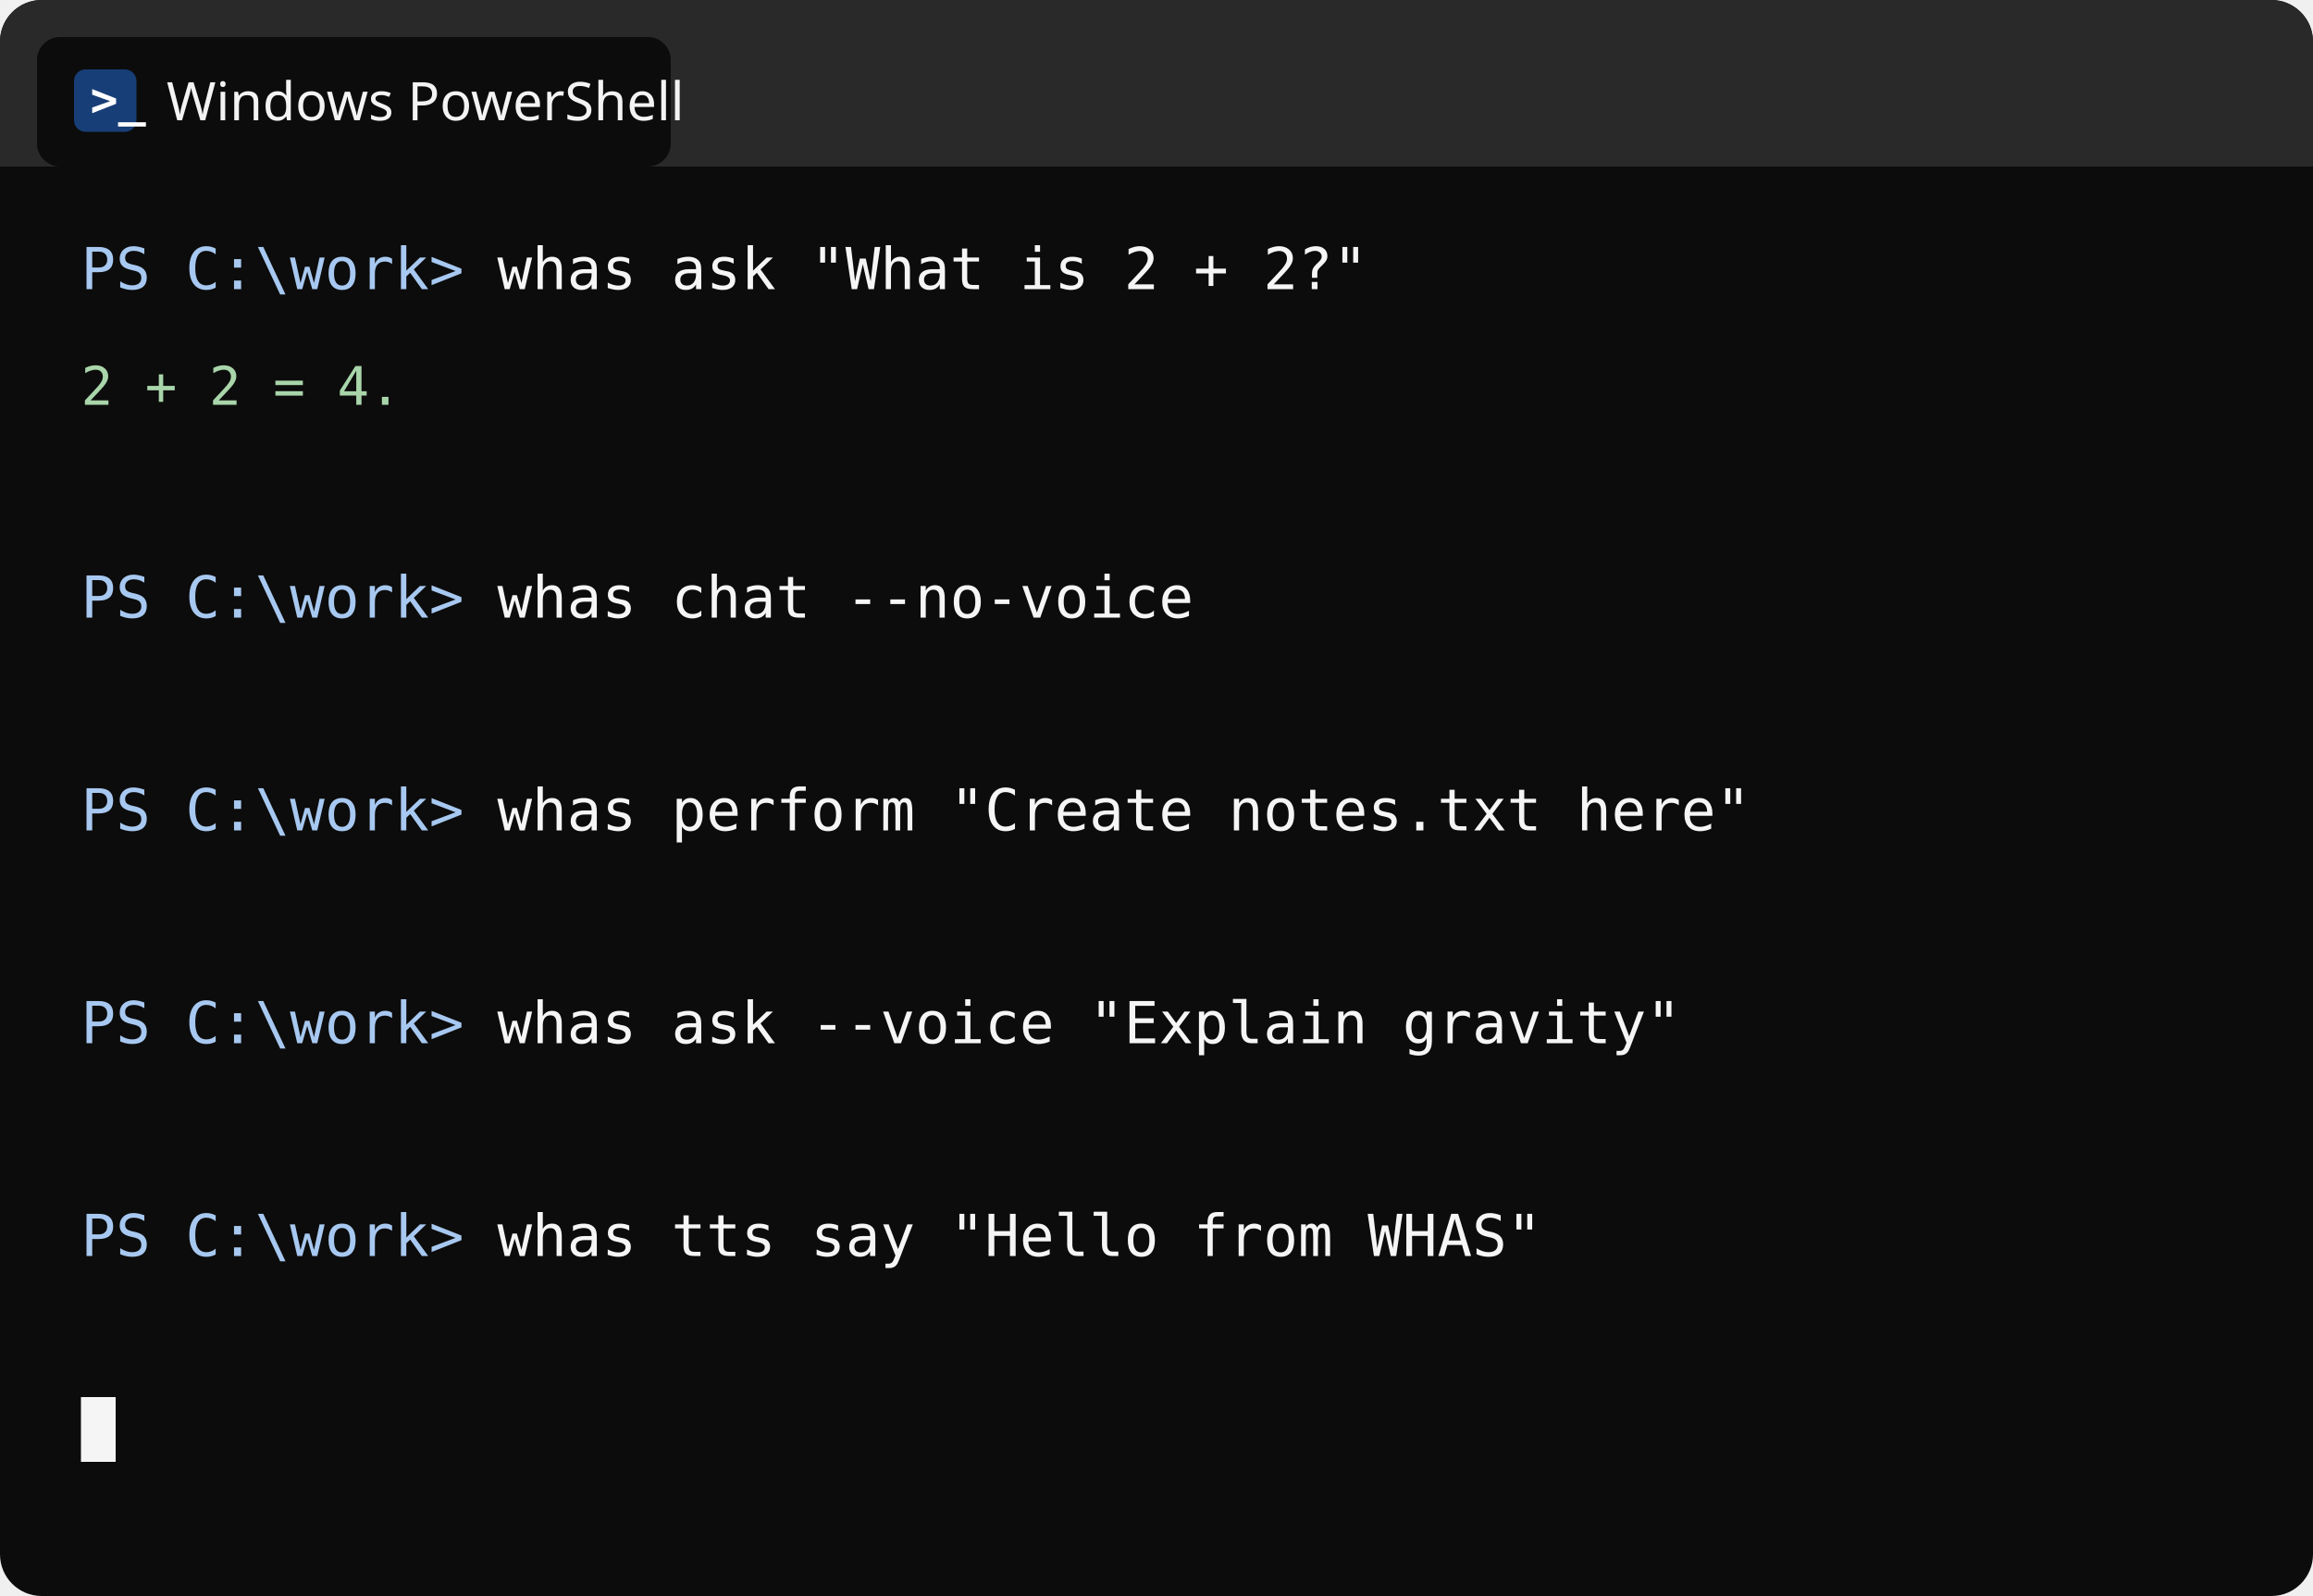
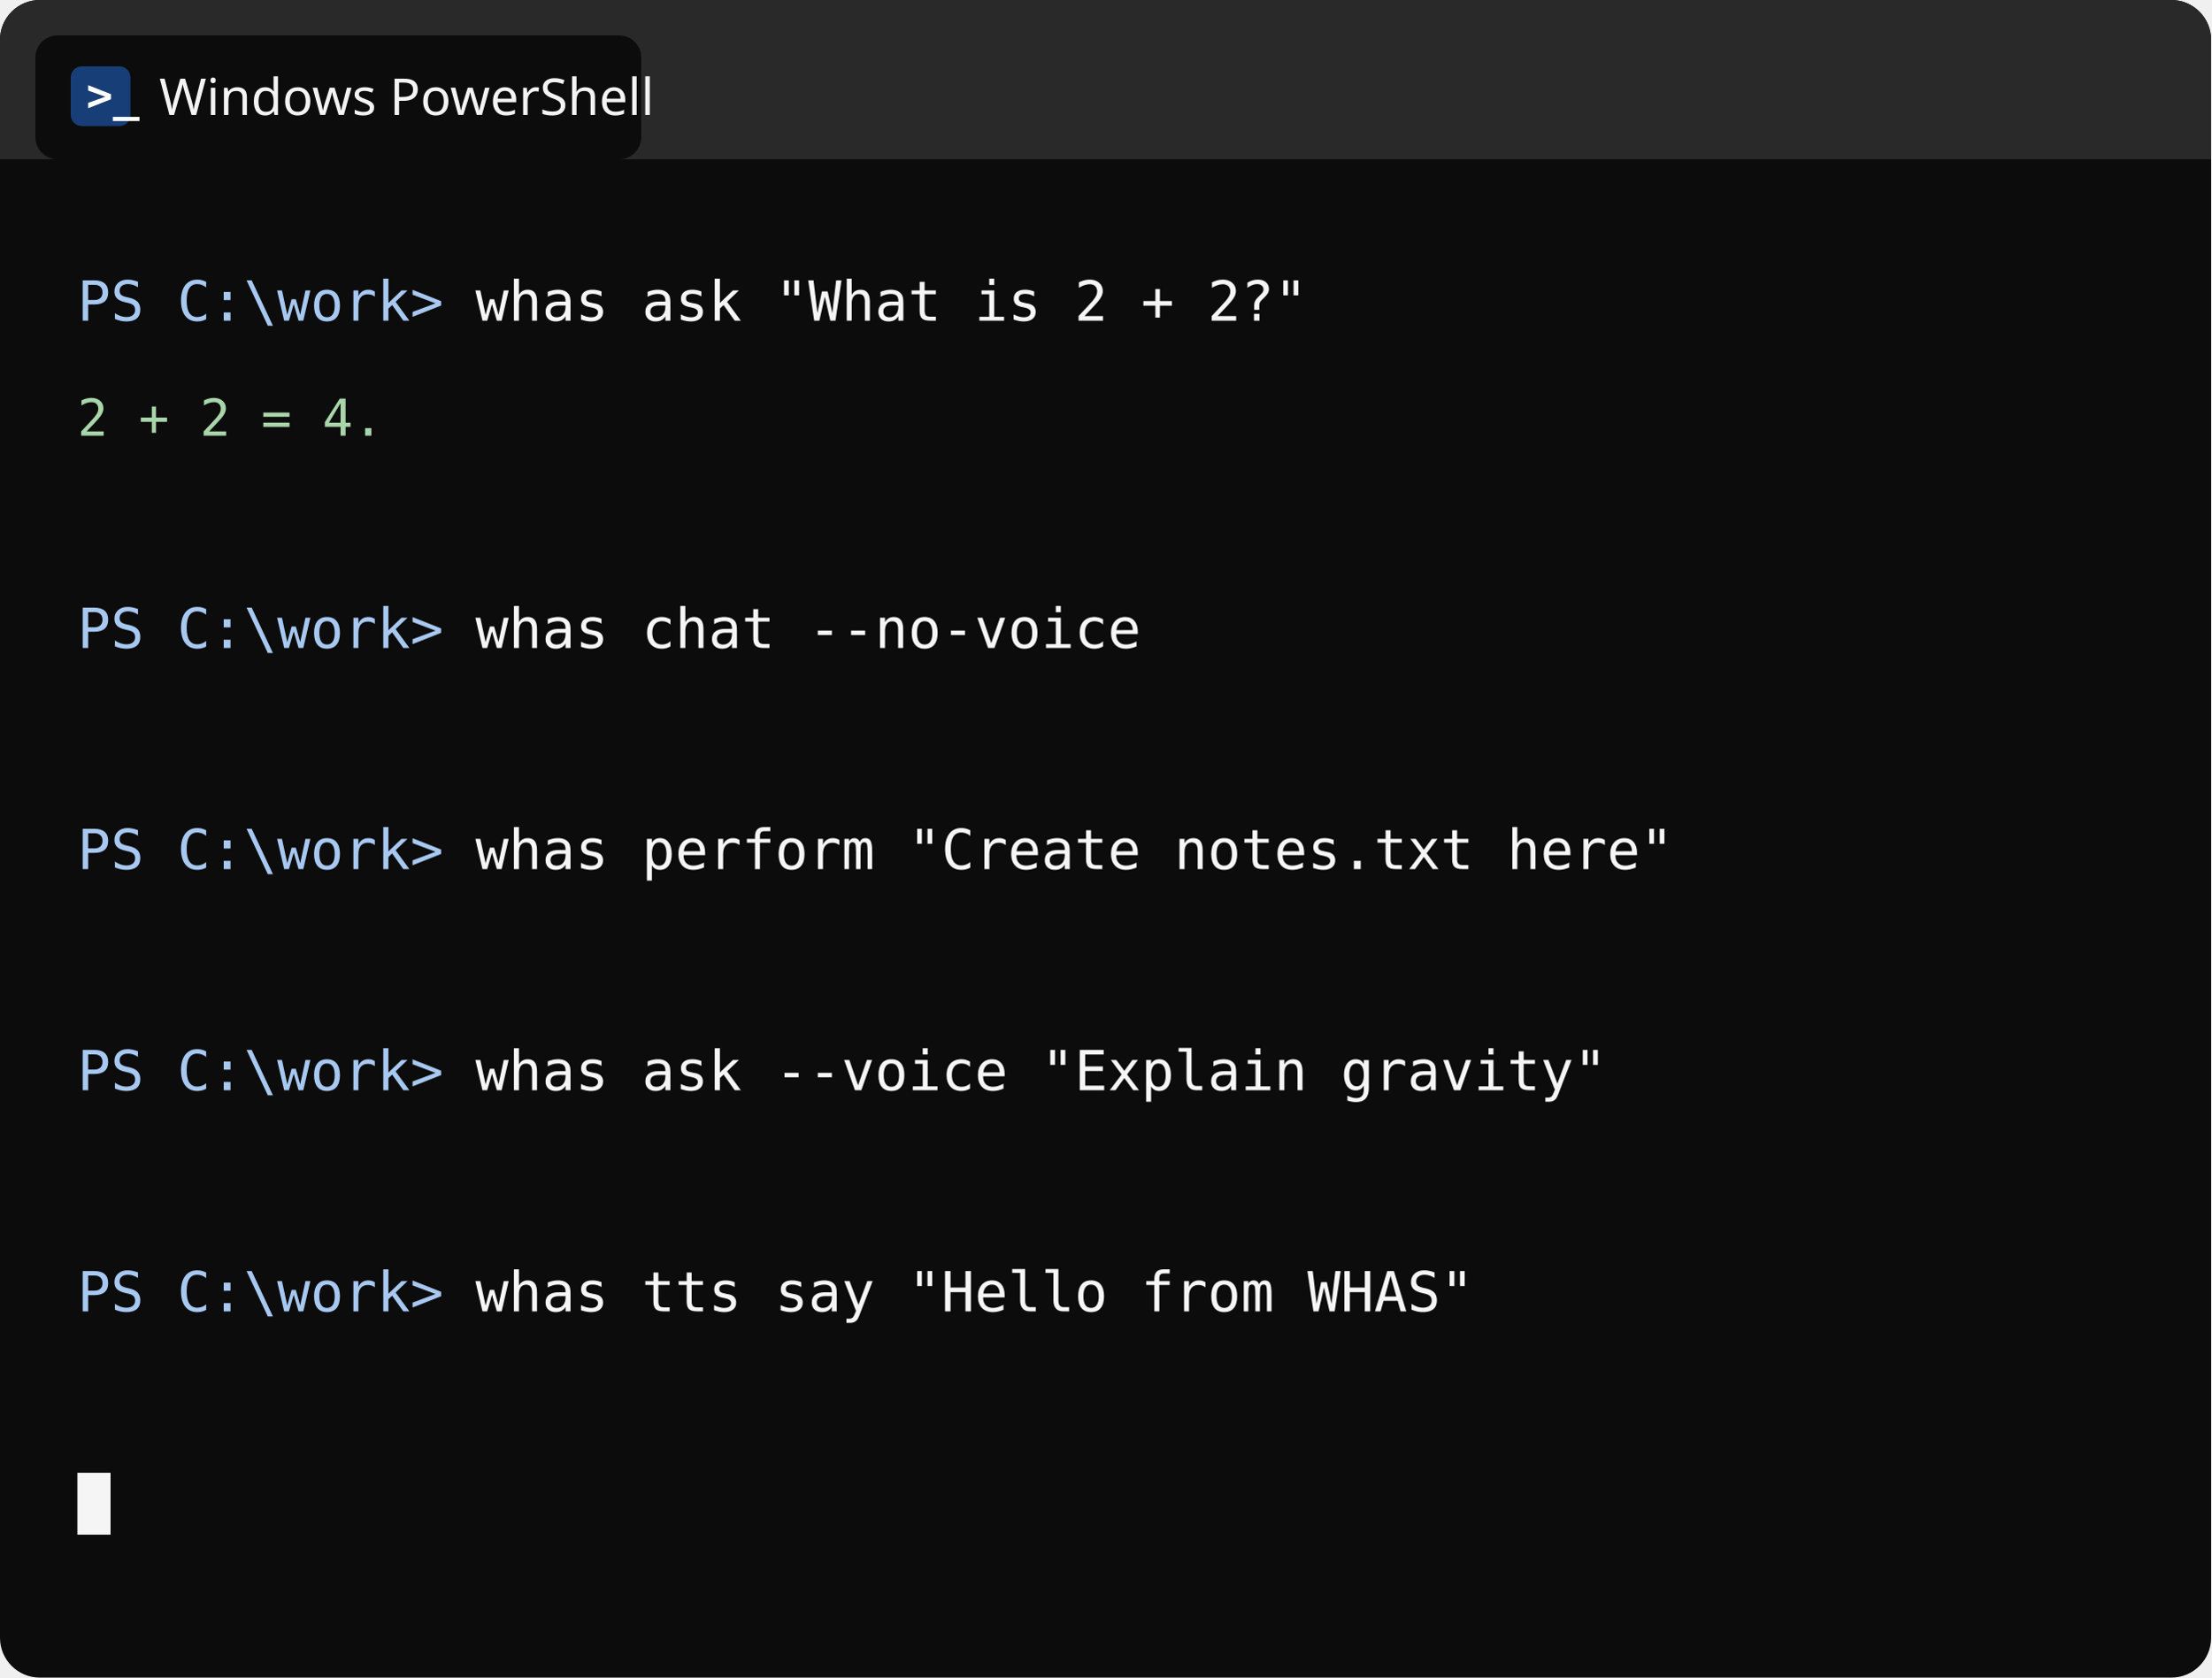
- <svg xmlns="http://www.w3.org/2000/svg" width="1000" height="690" viewBox="0 0 1000 690" role="img" aria-labelledby="title description">
-   <rect width="1000" height="690" rx="18" fill="#0c0c0c" />
+ <svg xmlns="http://www.w3.org/2000/svg" width="1160" height="880" viewBox="0 0 1000 758.621" role="img" aria-labelledby="title description">
+   <rect width="1000" height="758.621" rx="18" fill="#0c0c0c" />
  <path d="M18 0h964a18 18 0 0 1 18 18v54H0V18A18 18 0 0 1 18 0Z" fill="#292929" />
  <rect x="16" y="16" width="274" height="56" rx="10" fill="#0c0c0c" />
  <rect x="32" y="30" width="27" height="27" rx="5" fill="#173e76" />
  <text x="39" y="50" fill="#fff" font-family="Consolas, monospace" font-size="20" font-weight="bold">&gt;_</text>
  <text x="72" y="52" fill="#f3f3f3" font-family="Segoe UI, sans-serif" font-size="23">Windows PowerShell</text>
-   <text x="35" y="125" fill="#a7c8f0" font-family="Consolas, monospace" font-size="25">PS C:\work&gt;</text>
-   <text x="215" y="125" fill="#f5f5f5" font-family="Consolas, monospace" font-size="25">whas ask "What is 2 + 2?"</text>
-   <text x="35" y="175" fill="#a9d5aa" font-family="Consolas, monospace" font-size="23">2 + 2 = 4.</text>
-   <text x="35" y="267" fill="#a7c8f0" font-family="Consolas, monospace" font-size="25">PS C:\work&gt;</text>
-   <text x="215" y="267" fill="#f5f5f5" font-family="Consolas, monospace" font-size="25">whas chat --no-voice</text>
-   <text x="35" y="359" fill="#a7c8f0" font-family="Consolas, monospace" font-size="25">PS C:\work&gt;</text>
-   <text x="215" y="359" fill="#f5f5f5" font-family="Consolas, monospace" font-size="25">whas perform "Create notes.txt here"</text>
-   <text x="35" y="451" fill="#a7c8f0" font-family="Consolas, monospace" font-size="25">PS C:\work&gt;</text>
-   <text x="215" y="451" fill="#f5f5f5" font-family="Consolas, monospace" font-size="25">whas ask --voice "Explain gravity"</text>
-   <text x="35" y="543" fill="#a7c8f0" font-family="Consolas, monospace" font-size="25">PS C:\work&gt;</text>
-   <text x="215" y="543" fill="#f5f5f5" font-family="Consolas, monospace" font-size="25">whas tts say "Hello from WHAS"</text>
-   <rect x="35" y="604" width="15" height="28" fill="#f5f5f5" />
+   <text x="35" y="145" fill="#a7c8f0" font-family="Consolas, monospace" font-size="25">PS C:\work&gt;</text>
+   <text x="215" y="145" fill="#f5f5f5" font-family="Consolas, monospace" font-size="25">whas ask "What is 2 + 2?"</text>
+   <text x="35" y="197" fill="#a9d5aa" font-family="Consolas, monospace" font-size="23">2 + 2 = 4.</text>
+   <text x="35" y="293" fill="#a7c8f0" font-family="Consolas, monospace" font-size="25">PS C:\work&gt;</text>
+   <text x="215" y="293" fill="#f5f5f5" font-family="Consolas, monospace" font-size="25">whas chat --no-voice</text>
+   <text x="35" y="393" fill="#a7c8f0" font-family="Consolas, monospace" font-size="25">PS C:\work&gt;</text>
+   <text x="215" y="393" fill="#f5f5f5" font-family="Consolas, monospace" font-size="25">whas perform "Create notes.txt here"</text>
+   <text x="35" y="493" fill="#a7c8f0" font-family="Consolas, monospace" font-size="25">PS C:\work&gt;</text>
+   <text x="215" y="493" fill="#f5f5f5" font-family="Consolas, monospace" font-size="25">whas ask --voice "Explain gravity"</text>
+   <text x="35" y="593" fill="#a7c8f0" font-family="Consolas, monospace" font-size="25">PS C:\work&gt;</text>
+   <text x="215" y="593" fill="#f5f5f5" font-family="Consolas, monospace" font-size="25">whas tts say "Hello from WHAS"</text>
+   <rect x="35" y="666" width="15" height="28" fill="#f5f5f5" />
</svg>
